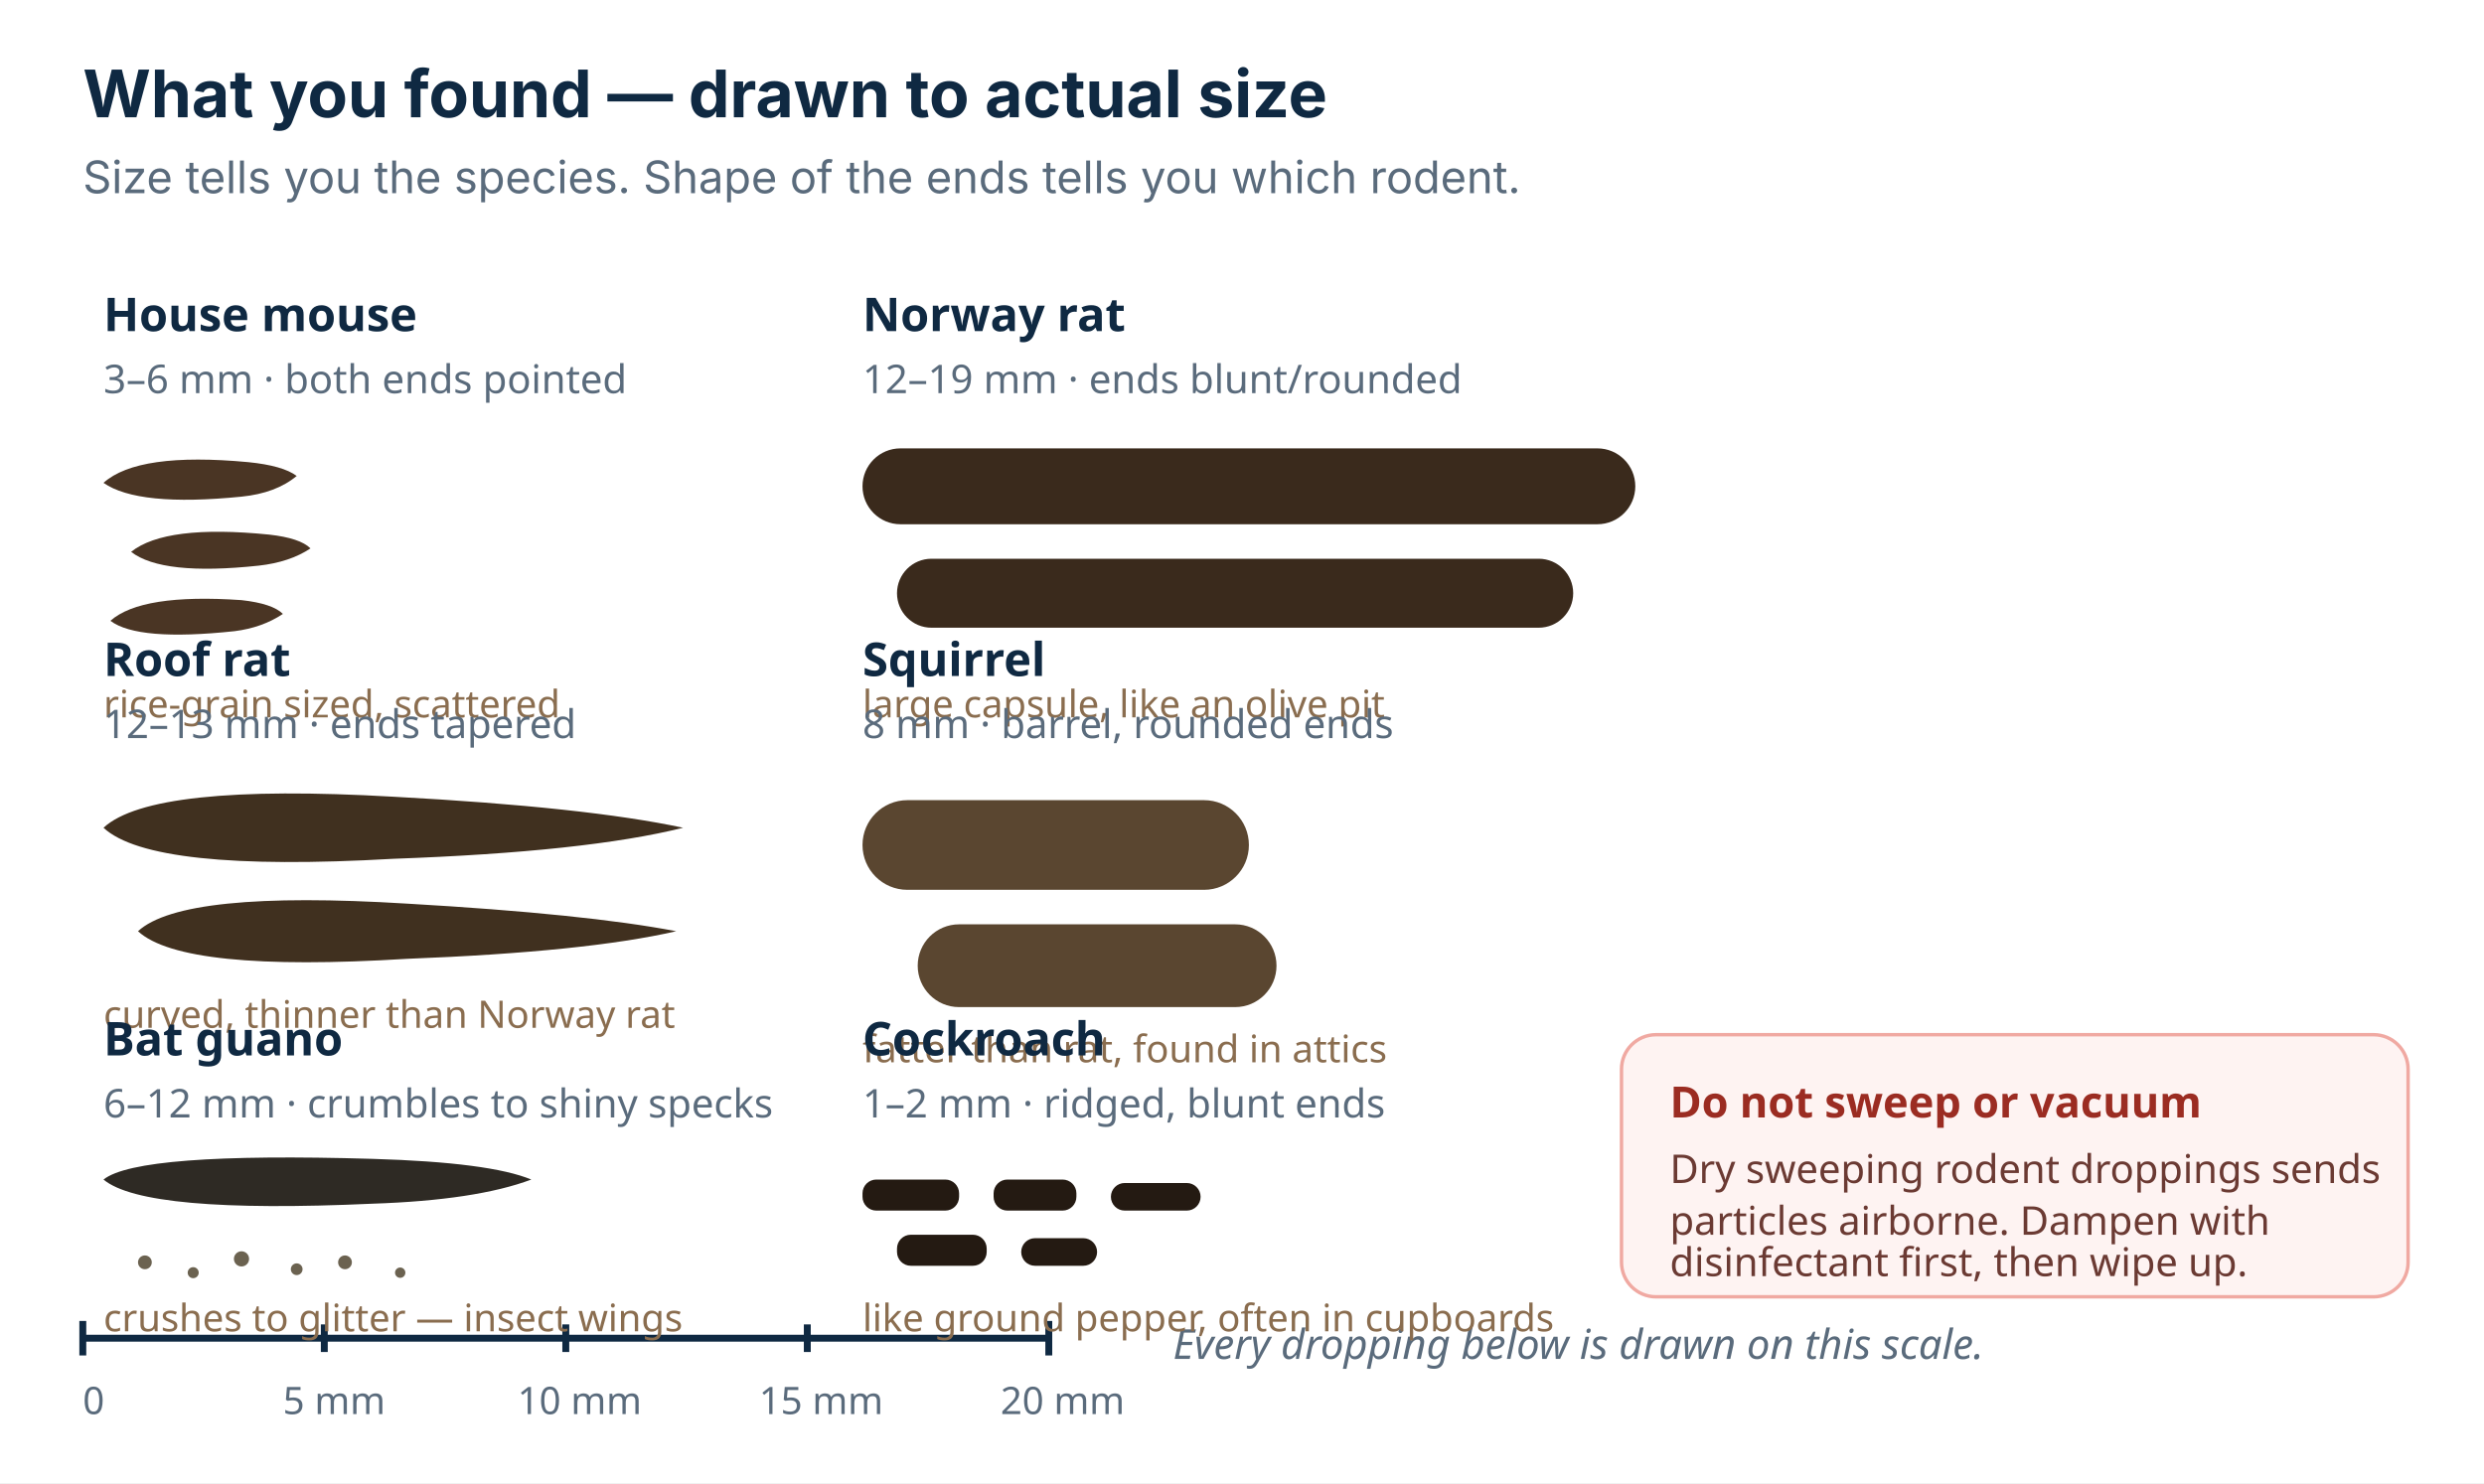
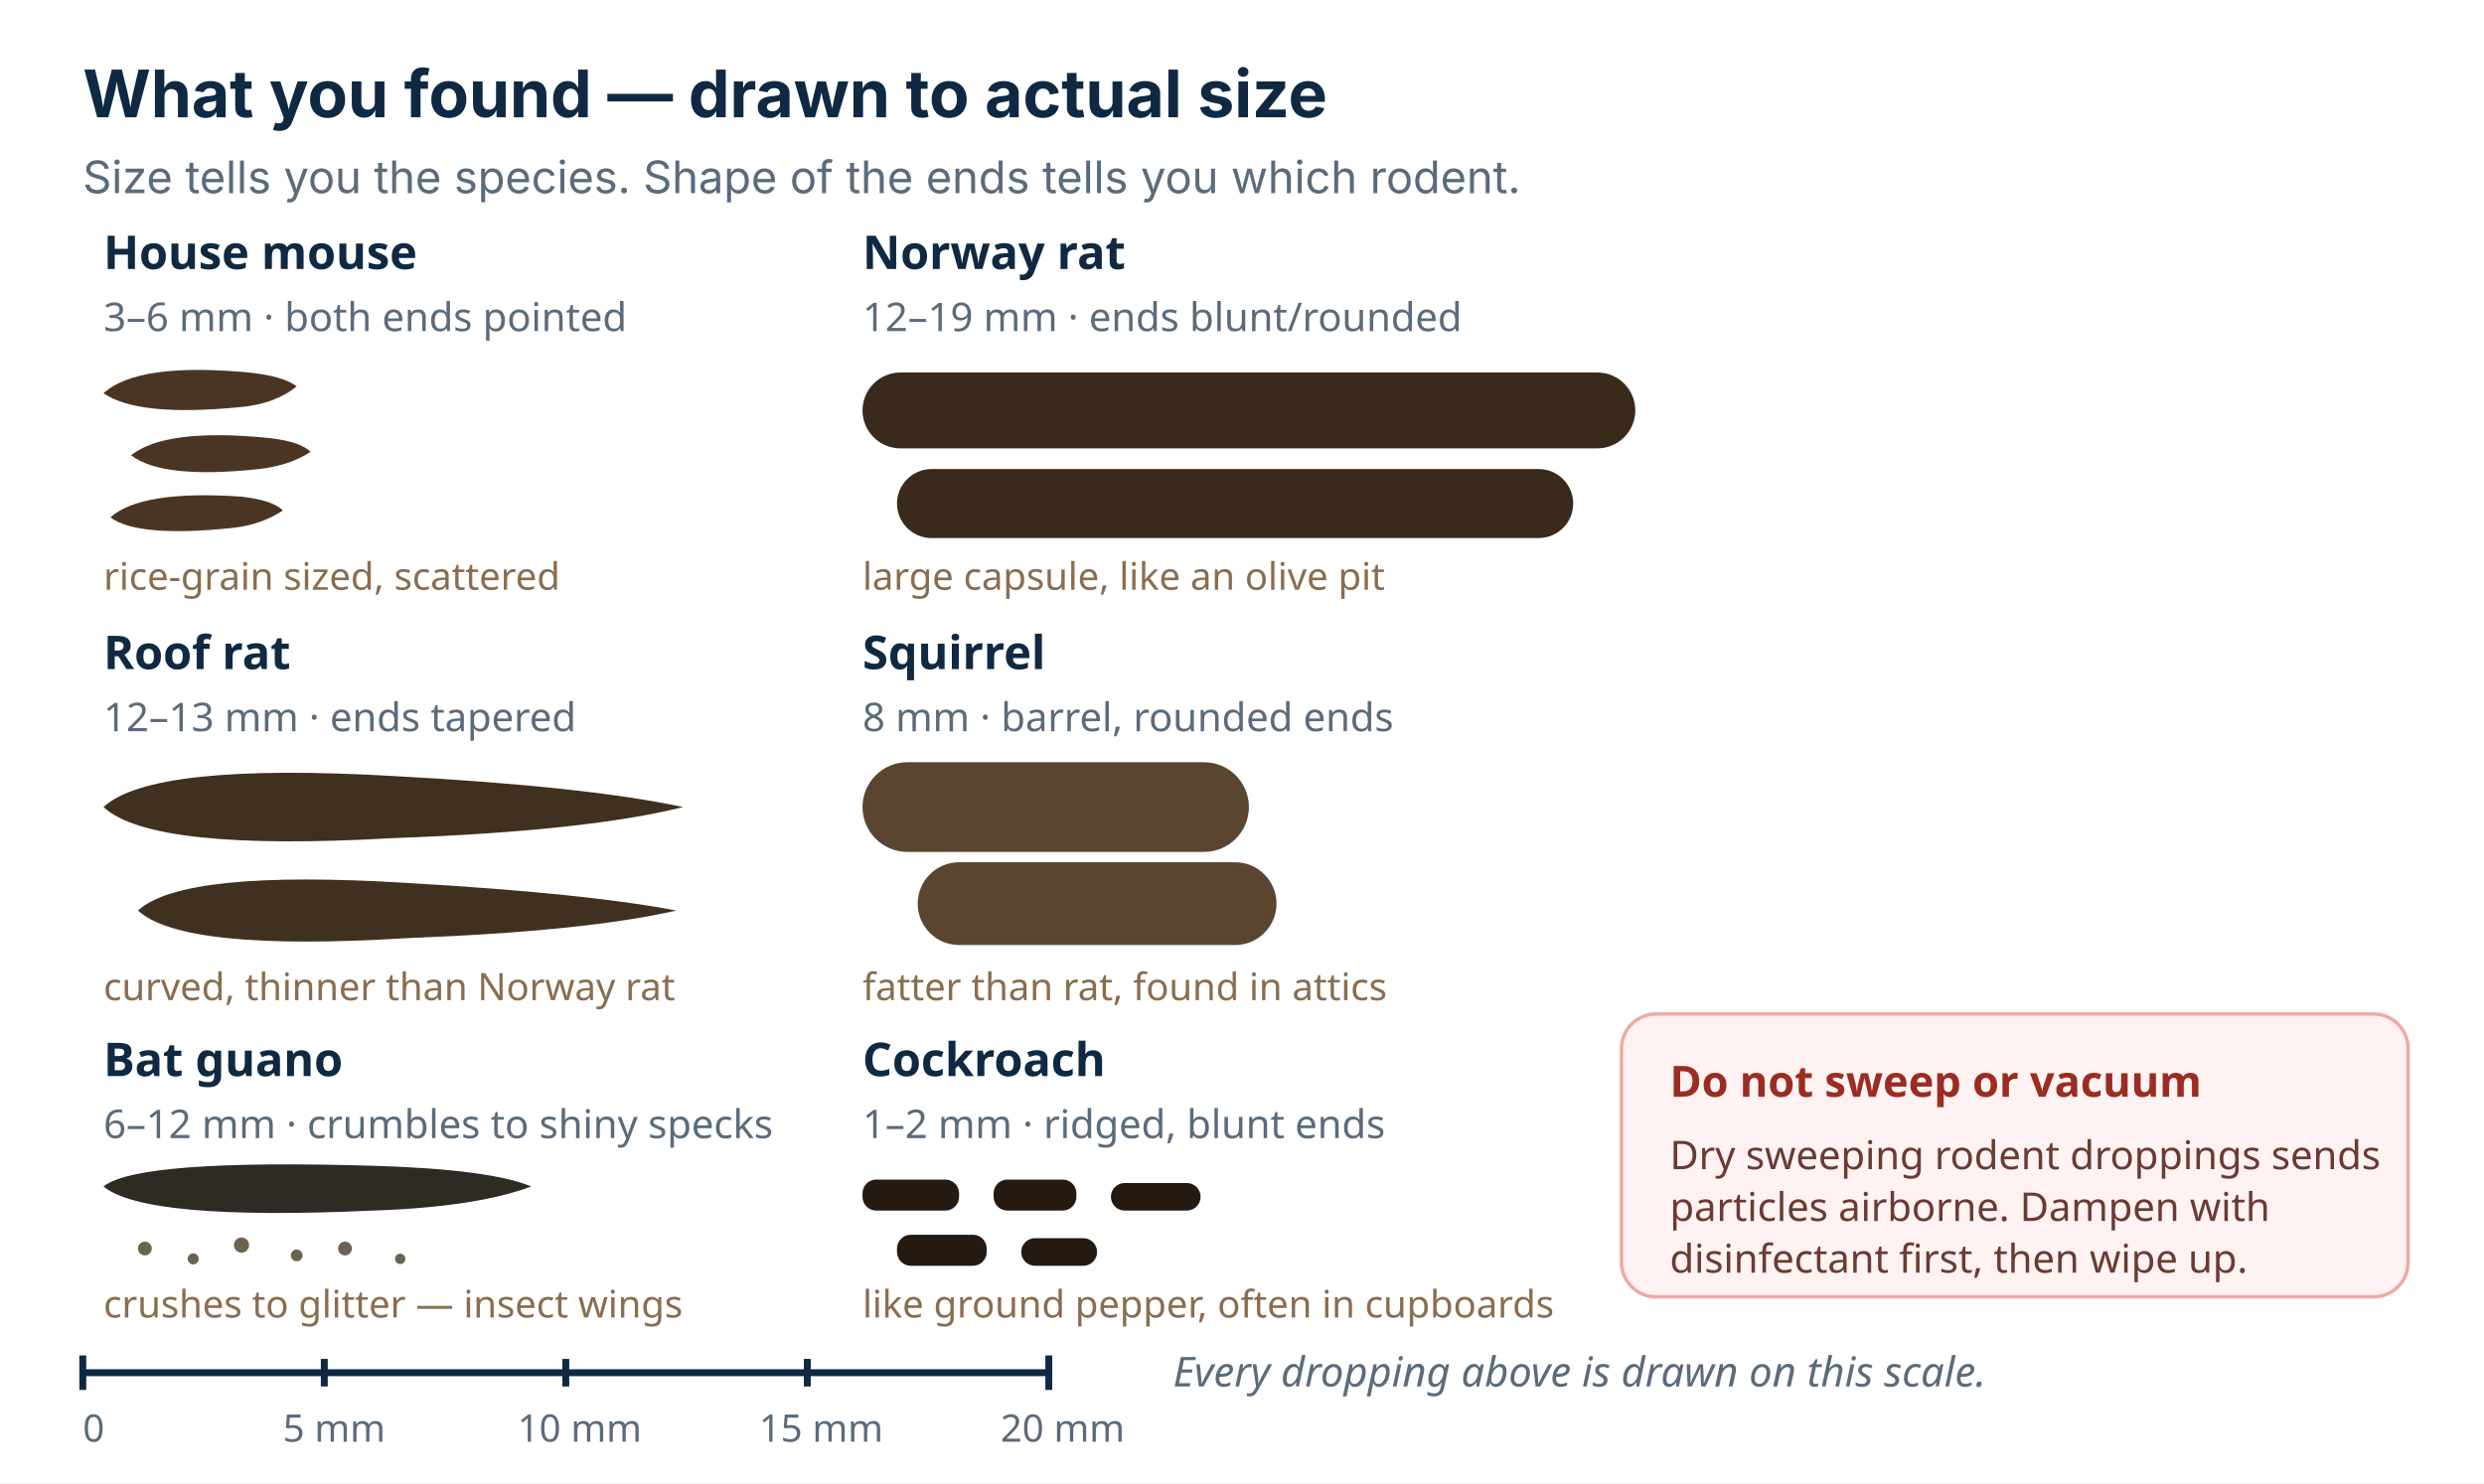
<svg xmlns="http://www.w3.org/2000/svg" viewBox="0 0 720 430" width="720" height="430" role="img" aria-label="Actual-size comparison of mouse, rat, squirrel, bat and cockroach droppings with a millimetre scale">
  <rect width="720" height="430" fill="#ffffff" />
  <text x="24" y="34" font-family="system-ui,-apple-system,Segoe UI,sans-serif" font-size="19" font-weight="700" fill="#0f2942">What you found — drawn to actual size</text>
  <text x="24" y="56" font-family="system-ui,-apple-system,Segoe UI,sans-serif" font-size="13" fill="#5a6b7c">Size tells you the species. Shape of the ends tells you which rodent.</text>
-   <g transform="translate(24,388)">
+   <g transform="translate(24,398)">
    <line x1="0" y1="0" x2="280" y2="0" stroke="#0f2942" stroke-width="2" />
    <g stroke="#0f2942" stroke-width="2">
      <line x1="0" y1="-5" x2="0" y2="5" />
      <line x1="70" y1="-4" x2="70" y2="4" />
      <line x1="140" y1="-4" x2="140" y2="4" />
      <line x1="210" y1="-4" x2="210" y2="4" />
      <line x1="280" y1="-5" x2="280" y2="5" />
    </g>
-     <text x="0" y="22" font-family="system-ui,sans-serif" font-size="11" fill="#5a6b7c">0</text>
-     <text x="58" y="22" font-family="system-ui,sans-serif" font-size="11" fill="#5a6b7c">5 mm</text>
-     <text x="126" y="22" font-family="system-ui,sans-serif" font-size="11" fill="#5a6b7c">10 mm</text>
-     <text x="196" y="22" font-family="system-ui,sans-serif" font-size="11" fill="#5a6b7c">15 mm</text>
-     <text x="266" y="22" font-family="system-ui,sans-serif" font-size="11" fill="#5a6b7c">20 mm</text>
-     <text x="316" y="6" font-family="system-ui,sans-serif" font-size="12" font-style="italic" fill="#5a6b7c">Every dropping below is drawn on this scale.</text>
+     <text x="0" y="20" font-family="system-ui,sans-serif" font-size="11" fill="#5a6b7c">0</text>
+     <text x="58" y="20" font-family="system-ui,sans-serif" font-size="11" fill="#5a6b7c">5 mm</text>
+     <text x="126" y="20" font-family="system-ui,sans-serif" font-size="11" fill="#5a6b7c">10 mm</text>
+     <text x="196" y="20" font-family="system-ui,sans-serif" font-size="11" fill="#5a6b7c">15 mm</text>
+     <text x="266" y="20" font-family="system-ui,sans-serif" font-size="11" fill="#5a6b7c">20 mm</text>
+     <text x="316" y="4" font-family="system-ui,sans-serif" font-size="12" font-style="italic" fill="#5a6b7c">Every dropping above is drawn on this scale.</text>
  </g>
-   <g transform="translate(30,96)">
+   <g transform="translate(30,78)">
    <text x="0" y="0" font-family="system-ui,sans-serif" font-size="13.5" font-weight="700" fill="#0f2942">House mouse</text>
    <text x="0" y="18" font-family="system-ui,sans-serif" font-size="11.5" fill="#5a6b7c">3–6 mm · both ends pointed</text>
    <g fill="#4a3524">
-       <path d="M0,44 q10,-9 42,-6 q10,1 14,4 q-6,5 -16,6 q-30,3 -40,-4 z" />
-       <path d="M8,64 q10,-8 40,-5 q9,1 12,4 q-6,4 -15,5 q-28,3 -37,-4 z" />
-       <path d="M2,84 q9,-8 38,-6 q9,1 12,4 q-6,4 -14,5 q-28,3 -36,-3 z" />
+       <path d="M0,36 q10,-9 42,-6 q10,1 14,4 q-6,5 -16,6 q-30,3 -40,-4 z" />
+       <path d="M8,54 q10,-8 40,-5 q9,1 12,4 q-6,4 -15,5 q-28,3 -37,-4 z" />
+       <path d="M2,72 q9,-8 38,-6 q9,1 12,4 q-6,4 -14,5 q-28,3 -36,-3 z" />
    </g>
-     <text x="0" y="112" font-family="system-ui,sans-serif" font-size="11" fill="#8a6d4f">rice-grain sized, scattered</text>
+     <text x="0" y="93" font-family="system-ui,sans-serif" font-size="11" fill="#8a6d4f">rice-grain sized, scattered</text>
  </g>
-   <g transform="translate(250,96)">
+   <g transform="translate(250,78)">
    <text x="0" y="0" font-family="system-ui,sans-serif" font-size="13.5" font-weight="700" fill="#0f2942">Norway rat</text>
    <text x="0" y="18" font-family="system-ui,sans-serif" font-size="11.5" fill="#5a6b7c">12–19 mm · ends blunt/rounded</text>
    <g fill="#3a2a1c">
-       <rect x="0" y="34" width="224" height="22" rx="11" />
-       <rect x="10" y="66" width="196" height="20" rx="10" />
+       <rect x="0" y="30" width="224" height="22" rx="11" />
+       <rect x="10" y="58" width="196" height="20" rx="10" />
    </g>
-     <text x="0" y="112" font-family="system-ui,sans-serif" font-size="11" fill="#8a6d4f">large capsule, like an olive pit</text>
+     <text x="0" y="93" font-family="system-ui,sans-serif" font-size="11" fill="#8a6d4f">large capsule, like an olive pit</text>
  </g>
-   <g transform="translate(30,196)">
+   <g transform="translate(30,194)">
    <text x="0" y="0" font-family="system-ui,sans-serif" font-size="13.5" font-weight="700" fill="#0f2942">Roof rat</text>
    <text x="0" y="18" font-family="system-ui,sans-serif" font-size="11.5" fill="#5a6b7c">12–13 mm · ends tapered</text>
    <g fill="#40301f">
-       <path d="M0,44 q14,-13 84,-9 q56,3 84,9 q-28,7 -84,9 q-70,4 -84,-9 z" />
-       <path d="M10,74 q13,-12 78,-8 q52,3 78,8 q-26,6 -78,8 q-65,4 -78,-8 z" />
+       <path d="M0,40 q14,-13 84,-9 q56,3 84,9 q-28,7 -84,9 q-70,4 -84,-9 z" />
+       <path d="M10,70 q13,-12 78,-8 q52,3 78,8 q-26,6 -78,8 q-65,4 -78,-8 z" />
    </g>
-     <text x="0" y="102" font-family="system-ui,sans-serif" font-size="11" fill="#8a6d4f">curved, thinner than Norway rat</text>
+     <text x="0" y="96" font-family="system-ui,sans-serif" font-size="11" fill="#8a6d4f">curved, thinner than Norway rat</text>
  </g>
-   <g transform="translate(250,196)">
+   <g transform="translate(250,194)">
    <text x="0" y="0" font-family="system-ui,sans-serif" font-size="13.5" font-weight="700" fill="#0f2942">Squirrel</text>
    <text x="0" y="18" font-family="system-ui,sans-serif" font-size="11.5" fill="#5a6b7c">8 mm · barrel, rounded ends</text>
    <g fill="#5a4630">
-       <rect x="0" y="36" width="112" height="26" rx="13" />
-       <rect x="16" y="72" width="104" height="24" rx="12" />
+       <rect x="0" y="27" width="112" height="26" rx="13" />
+       <rect x="16" y="56" width="104" height="24" rx="12" />
    </g>
-     <text x="0" y="112" font-family="system-ui,sans-serif" font-size="11" fill="#8a6d4f">fatter than rat, found in attics</text>
+     <text x="0" y="96" font-family="system-ui,sans-serif" font-size="11" fill="#8a6d4f">fatter than rat, found in attics</text>
  </g>
-   <g transform="translate(30,306)">
+   <g transform="translate(30,312)">
    <text x="0" y="0" font-family="system-ui,sans-serif" font-size="13.5" font-weight="700" fill="#0f2942">Bat guano</text>
    <text x="0" y="18" font-family="system-ui,sans-serif" font-size="11.5" fill="#5a6b7c">6–12 mm · crumbles to shiny specks</text>
    <g fill="#2e2a24">
-       <path d="M0,36 q10,-8 78,-6 q34,1 46,6 q-16,6 -46,7 q-66,3 -78,-7 z" />
+       <path d="M0,32 q10,-8 78,-6 q34,1 46,6 q-16,6 -46,7 q-66,3 -78,-7 z" />
    </g>
    <g fill="#6b6250">
-       <circle cx="12" cy="60" r="2" />
-       <circle cx="26" cy="63" r="1.6" />
-       <circle cx="40" cy="59" r="2.2" />
-       <circle cx="56" cy="62" r="1.7" />
-       <circle cx="70" cy="60" r="2" />
-       <circle cx="86" cy="63" r="1.5" />
+       <circle cx="12" cy="50" r="2" />
+       <circle cx="26" cy="53" r="1.6" />
+       <circle cx="40" cy="49" r="2.2" />
+       <circle cx="56" cy="52" r="1.7" />
+       <circle cx="70" cy="50" r="2" />
+       <circle cx="86" cy="53" r="1.5" />
    </g>
-     <text x="0" y="80" font-family="system-ui,sans-serif" font-size="11" fill="#8a6d4f">crushes to glitter — insect wings</text>
+     <text x="0" y="70" font-family="system-ui,sans-serif" font-size="11" fill="#8a6d4f">crushes to glitter — insect wings</text>
  </g>
-   <g transform="translate(250,306)">
+   <g transform="translate(250,312)">
    <text x="0" y="0" font-family="system-ui,sans-serif" font-size="13.5" font-weight="700" fill="#0f2942">Cockroach</text>
    <text x="0" y="18" font-family="system-ui,sans-serif" font-size="11.5" fill="#5a6b7c">1–2 mm · ridged, blunt ends</text>
    <g fill="#241a12">
-       <rect x="0" y="36" width="28" height="9" rx="4" />
-       <rect x="38" y="36" width="24" height="9" rx="4" />
-       <rect x="72" y="37" width="26" height="8" rx="4" />
-       <rect x="10" y="52" width="26" height="9" rx="4" />
-       <rect x="46" y="53" width="22" height="8" rx="4" />
+       <rect x="0" y="30" width="28" height="9" rx="4" />
+       <rect x="38" y="30" width="24" height="9" rx="4" />
+       <rect x="72" y="31" width="26" height="8" rx="4" />
+       <rect x="10" y="46" width="26" height="9" rx="4" />
+       <rect x="46" y="47" width="22" height="8" rx="4" />
    </g>
-     <text x="0" y="80" font-family="system-ui,sans-serif" font-size="11" fill="#8a6d4f">like ground pepper, often in cupboards</text>
+     <text x="0" y="70" font-family="system-ui,sans-serif" font-size="11" fill="#8a6d4f">like ground pepper, often in cupboards</text>
  </g>
-   <g transform="translate(470,300)">
-     <rect x="0" y="0" width="228" height="76" rx="10" fill="#fef3f2" stroke="#f0a9a2" />
+   <g transform="translate(470,294)">
+     <rect x="0" y="0" width="228" height="82" rx="10" fill="#fef3f2" stroke="#f0a9a2" />
    <text x="14" y="24" font-family="system-ui,sans-serif" font-size="12.5" font-weight="700" fill="#9b2c22">Do not sweep or vacuum</text>
-     <text x="14" y="43" font-family="system-ui,sans-serif" font-size="11.5" fill="#6b3a33">Dry sweeping rodent droppings sends</text>
-     <text x="14" y="58" font-family="system-ui,sans-serif" font-size="11.5" fill="#6b3a33">particles airborne. Dampen with</text>
-     <text x="14" y="70" font-family="system-ui,sans-serif" font-size="11.5" fill="#6b3a33">disinfectant first, then wipe up.</text>
+     <text x="14" y="45" font-family="system-ui,sans-serif" font-size="11.5" fill="#6b3a33">Dry sweeping rodent droppings sends</text>
+     <text x="14" y="60" font-family="system-ui,sans-serif" font-size="11.5" fill="#6b3a33">particles airborne. Dampen with</text>
+     <text x="14" y="75" font-family="system-ui,sans-serif" font-size="11.5" fill="#6b3a33">disinfectant first, then wipe up.</text>
  </g>
</svg>
